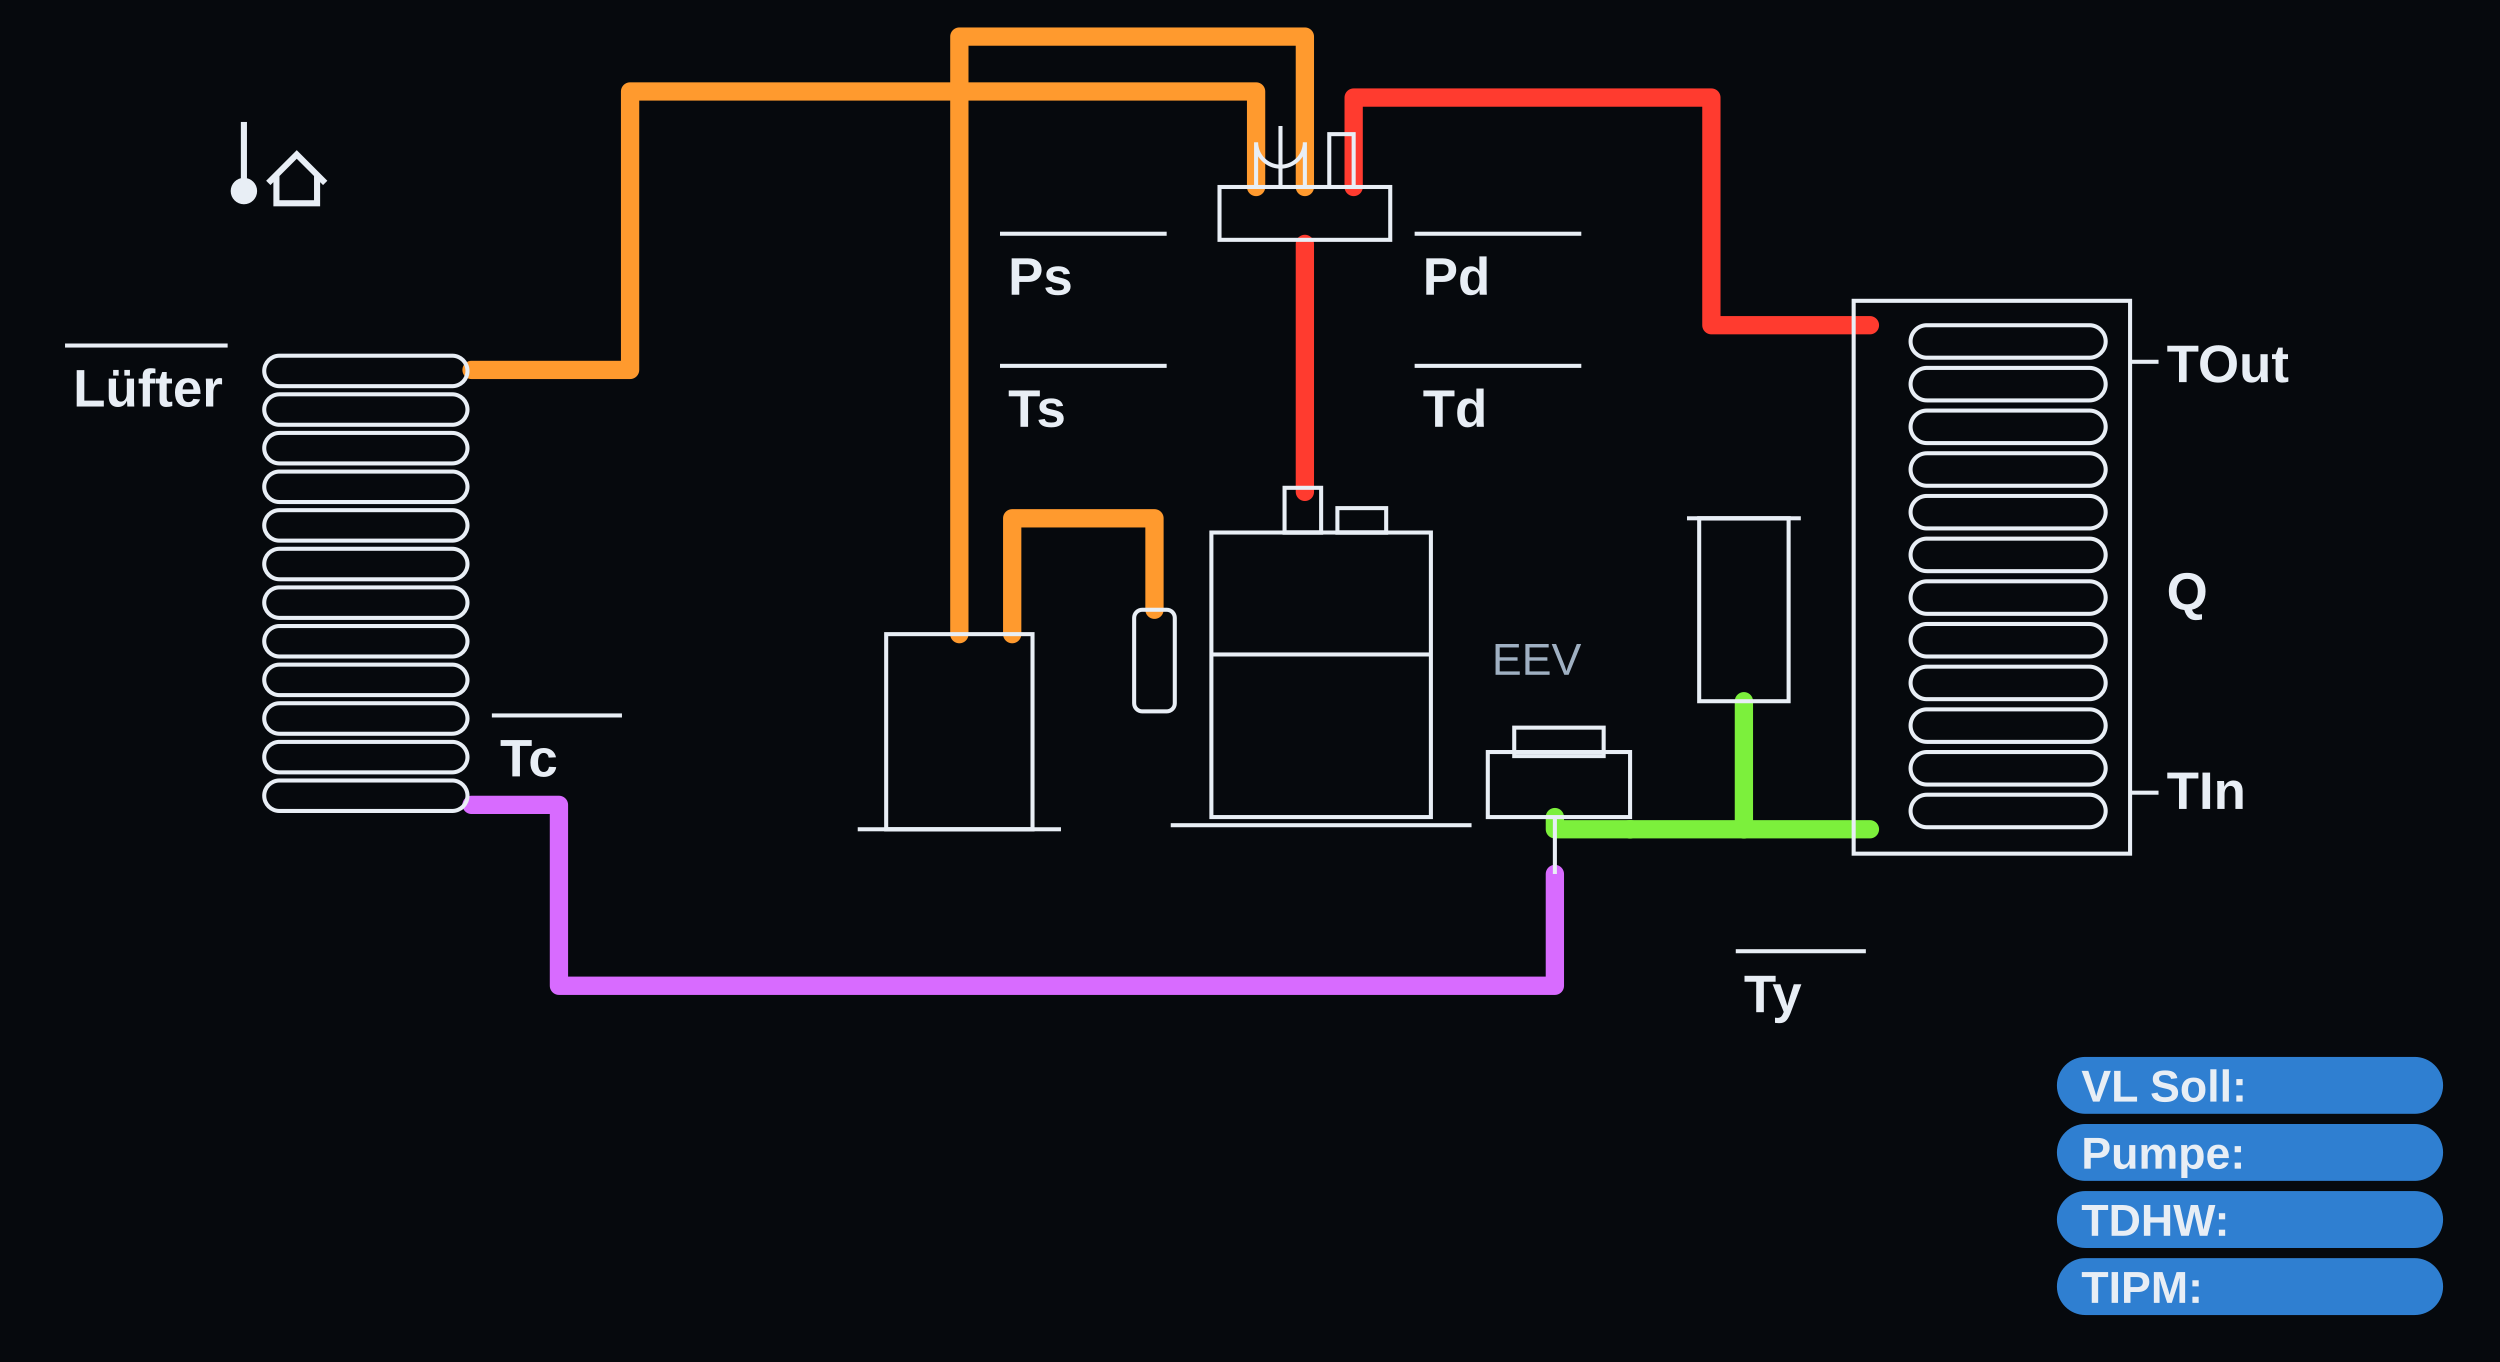
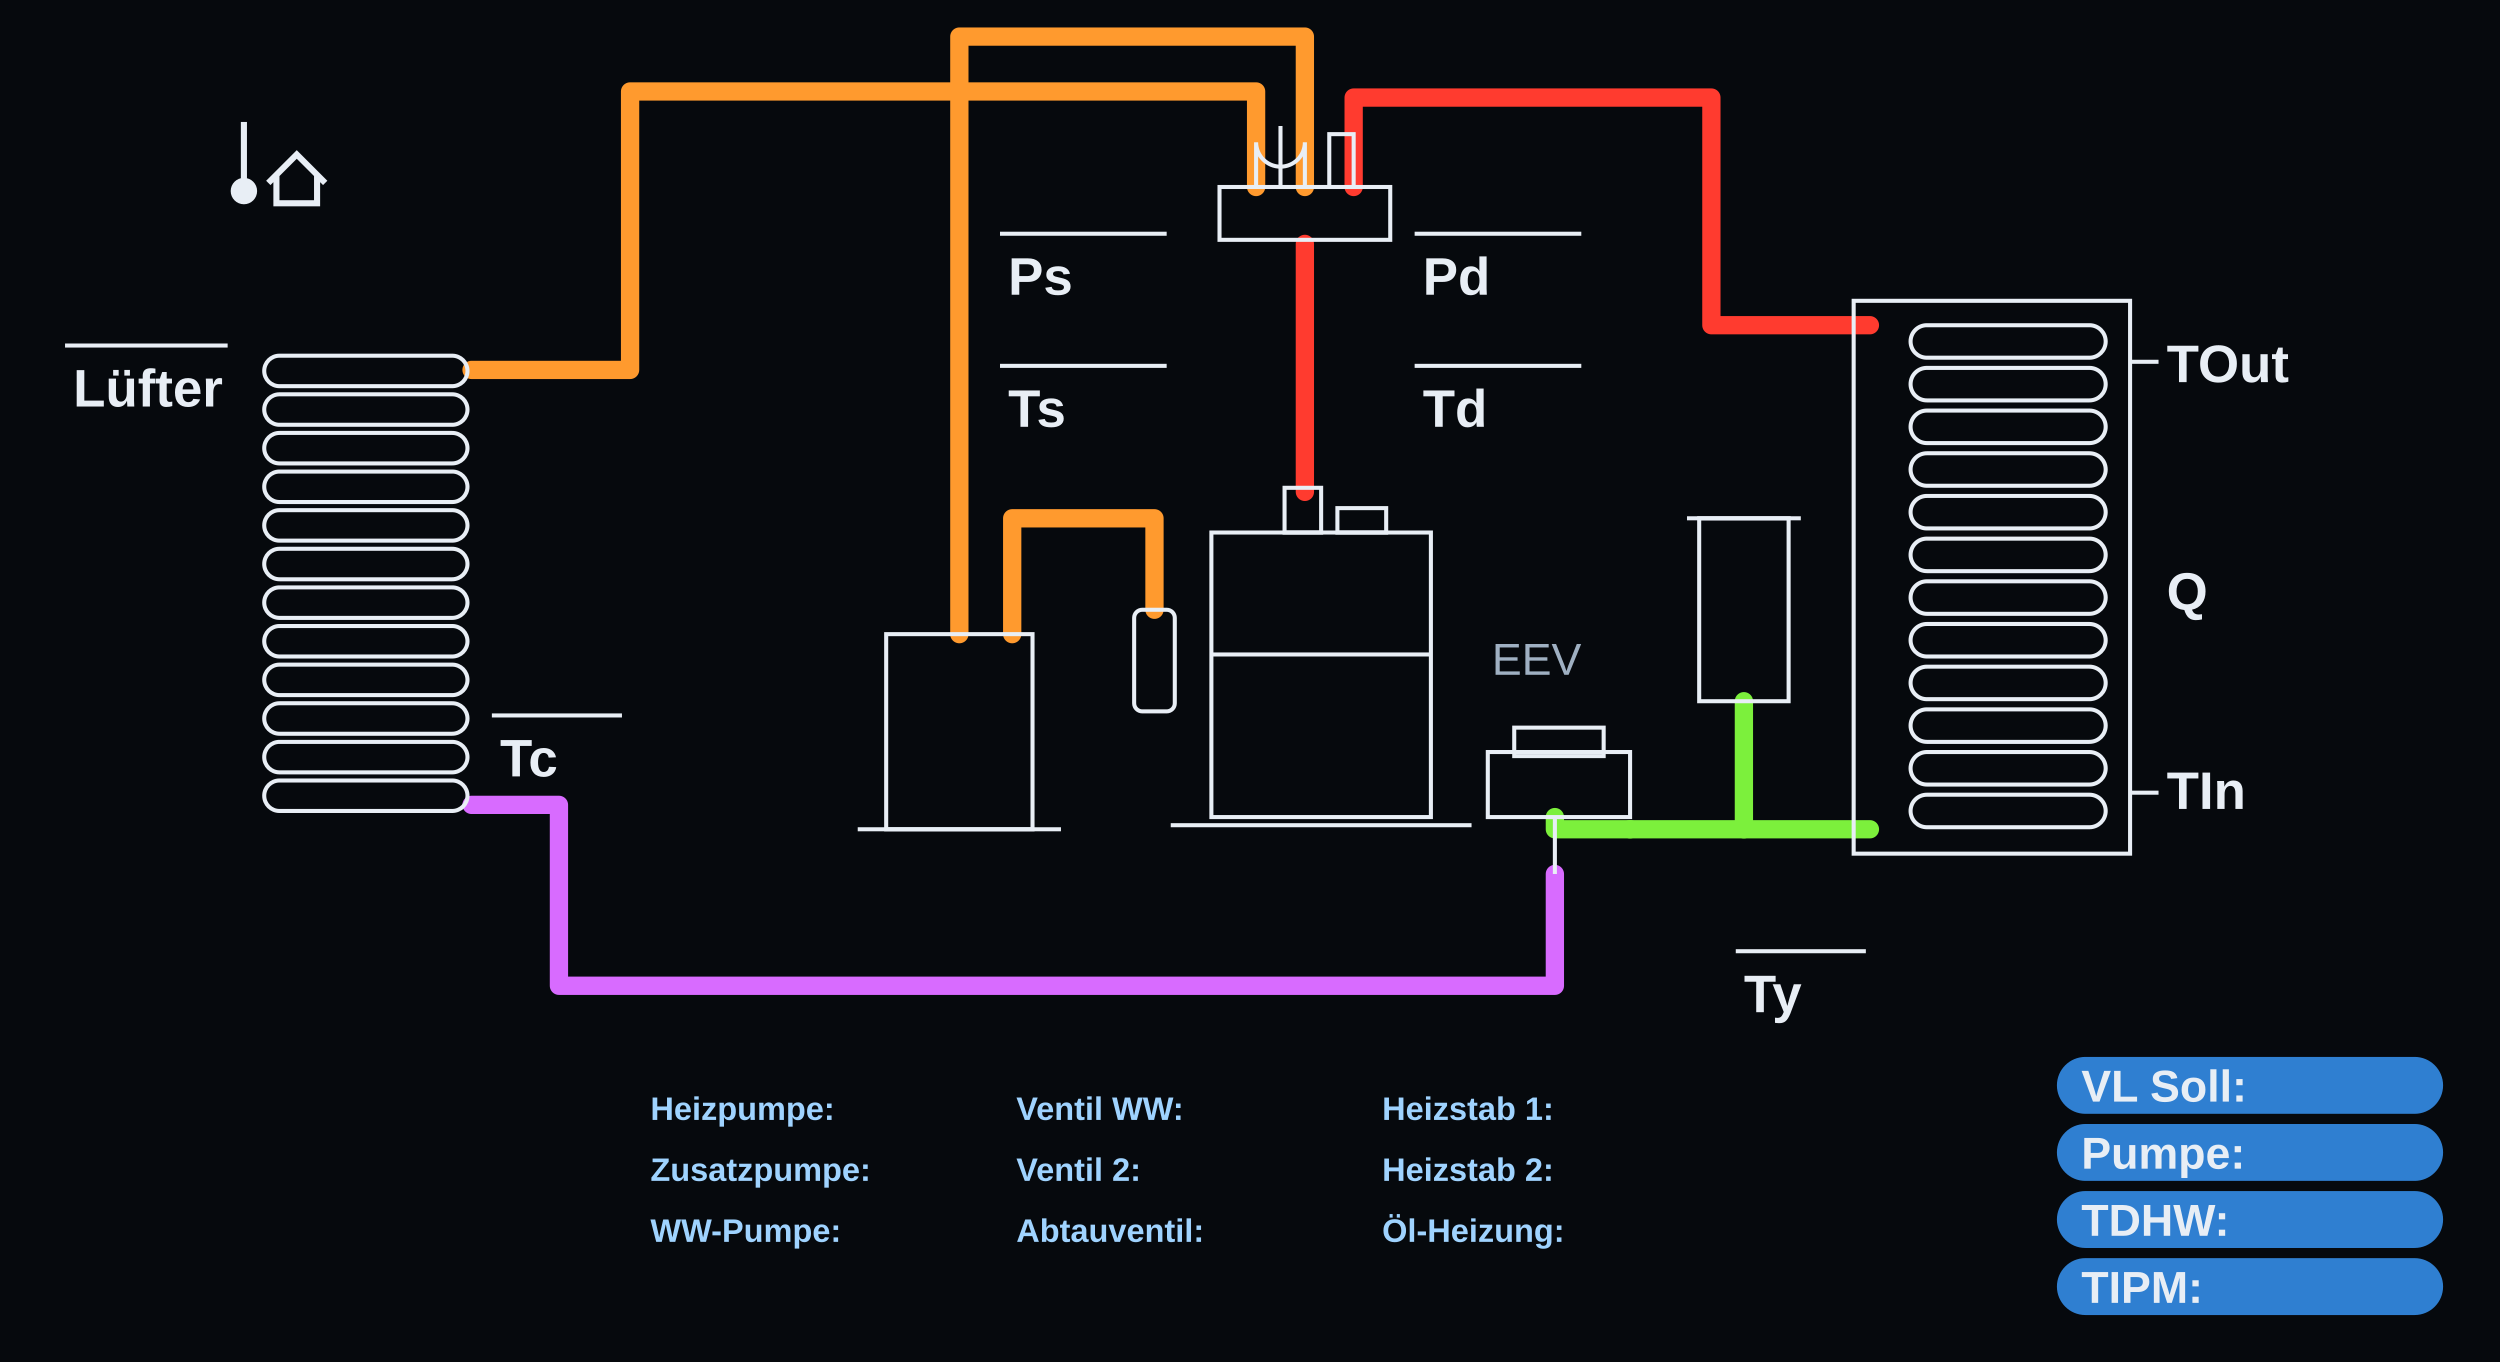
<svg xmlns="http://www.w3.org/2000/svg" viewBox="230 170 1230 670" width="1230" height="670">
  <defs>
    <style>.l{fill:#e8eef5;font:600 26px Arial,Helvetica,sans-serif}.s{fill:#9fb0c2;font:500 22px Arial,Helvetica,sans-serif}.u{stroke:#e8eef5;stroke-width:2}</style>
  </defs>
  <rect width="1600" height="900" fill="#06090d" />
  <path d="M462 352 H540 V215 H848 V262" fill="none" stroke="#ff9a2e" stroke-width="9" stroke-linejoin="round" stroke-linecap="round" />
  <path d="M872 262 V188 H702 V482" fill="none" stroke="#ff9a2e" stroke-width="9" stroke-linejoin="round" stroke-linecap="round" />
  <path d="M728 482 V425 H798 V470" fill="none" stroke="#ff9a2e" stroke-width="9" stroke-linejoin="round" stroke-linecap="round" />
  <path d="M872 412 V290" fill="none" stroke="#ff3b2f" stroke-width="9" stroke-linejoin="round" stroke-linecap="round" />
  <path d="M896 262 V218 H1072 V330 H1150" fill="none" stroke="#ff3b2f" stroke-width="9" stroke-linejoin="round" stroke-linecap="round" />
  <path d="M1150 578 H1032" fill="none" stroke="#7cf03c" stroke-width="9" stroke-linejoin="round" stroke-linecap="round" />
  <path d="M1088 578 V515" fill="none" stroke="#7cf03c" stroke-width="9" stroke-linejoin="round" stroke-linecap="round" />
  <path d="M1032 578 H995 V572" fill="none" stroke="#7cf03c" stroke-width="9" stroke-linejoin="round" stroke-linecap="round" />
  <path d="M995 600 V655 H505 V566 H462" fill="none" stroke="#d86bff" stroke-width="9" stroke-linejoin="round" stroke-linecap="round" />
  <rect x="360" y="345" width="100" height="15" rx="7.5" fill="none" class="u" />
  <rect x="360" y="364" width="100" height="15" rx="7.5" fill="none" class="u" />
  <rect x="360" y="383" width="100" height="15" rx="7.5" fill="none" class="u" />
  <rect x="360" y="402" width="100" height="15" rx="7.5" fill="none" class="u" />
  <rect x="360" y="421" width="100" height="15" rx="7.5" fill="none" class="u" />
  <rect x="360" y="440" width="100" height="15" rx="7.5" fill="none" class="u" />
  <rect x="360" y="459" width="100" height="15" rx="7.5" fill="none" class="u" />
  <rect x="360" y="478" width="100" height="15" rx="7.5" fill="none" class="u" />
  <rect x="360" y="497" width="100" height="15" rx="7.5" fill="none" class="u" />
  <rect x="360" y="516" width="100" height="15" rx="7.5" fill="none" class="u" />
  <rect x="360" y="535" width="100" height="15" rx="7.5" fill="none" class="u" />
  <rect x="360" y="554" width="100" height="15" rx="7.5" fill="none" class="u" />
  <rect x="830" y="262" width="84" height="26" fill="none" class="u" />
  <path d="M848 262 v-22 a12 12 0 0 0 24 0 v22 M860 262 v-30" fill="none" class="u" />
  <path d="M884 262 v-26 h12 v26" fill="none" class="u" />
  <rect x="666" y="482" width="72" height="96" fill="none" class="u" />
  <path d="M652 578 H752" class="u" />
  <rect x="788" y="470" width="20" height="50" rx="4" fill="none" class="u" />
  <rect x="826" y="432" width="108" height="140" fill="none" class="u" />
  <path d="M806 576 H954" class="u" />
  <rect x="862" y="410" width="18" height="22" fill="none" class="u" />
  <rect x="888" y="420" width="24" height="12" fill="none" class="u" />
  <path d="M826 492 H934" class="u" />
  <rect x="962" y="540" width="70" height="32" fill="none" class="u" />
  <rect x="975" y="528" width="44" height="14" fill="none" class="u" />
  <path d="M995 572 v28" class="u" />
  <rect x="1066" y="425" width="44" height="90" fill="none" class="u" />
  <path d="M1060 425 H1116" class="u" />
  <rect x="1142" y="318" width="136" height="272" fill="none" class="u" />
  <rect x="1170" y="330" width="96" height="16" rx="8" fill="none" class="u" />
  <rect x="1170" y="351" width="96" height="16" rx="8" fill="none" class="u" />
  <rect x="1170" y="372" width="96" height="16" rx="8" fill="none" class="u" />
  <rect x="1170" y="393" width="96" height="16" rx="8" fill="none" class="u" />
  <rect x="1170" y="414" width="96" height="16" rx="8" fill="none" class="u" />
  <rect x="1170" y="435" width="96" height="16" rx="8" fill="none" class="u" />
  <rect x="1170" y="456" width="96" height="16" rx="8" fill="none" class="u" />
  <rect x="1170" y="477" width="96" height="16" rx="8" fill="none" class="u" />
  <rect x="1170" y="498" width="96" height="16" rx="8" fill="none" class="u" />
  <rect x="1170" y="519" width="96" height="16" rx="8" fill="none" class="u" />
  <rect x="1170" y="540" width="96" height="16" rx="8" fill="none" class="u" />
  <rect x="1170" y="561" width="96" height="16" rx="8" fill="none" class="u" />
  <path d="M1278 348 H1292 M1278 560 H1292" class="u" />
  <path d="M722 285 H804" class="u" />
  <text x="726" y="315" class="l">Ps</text>
  <path d="M722 350 H804" class="u" />
  <text x="726" y="380" class="l">Ts</text>
  <path d="M926 285 H1008" class="u" />
  <text x="930" y="315" class="l">Pd</text>
  <path d="M926 350 H1008" class="u" />
  <text x="930" y="380" class="l">Td</text>
  <path d="M472 522 H536" class="u" />
  <text x="476" y="552" class="l">Tc</text>
  <path d="M1084 638 H1148" class="u" />
  <text x="1088" y="668" class="l">Ty</text>
  <path d="M262 340 H342" class="u" />
  <text x="266" y="370" class="l">Lüfter</text>
  <text x="1296" y="358" class="l">TOut</text>
  <text x="1296" y="470" class="l">Q</text>
  <text x="1296" y="568" class="l">TIn</text>
  <text x="900" y="476" class="l" />
  <text x="896" y="512" class="l" />
  <text x="964" y="502" class="s">EEV</text>
  <g transform="translate(344 230)" fill="none" stroke="#e8eef5" stroke-width="3">
    <path d="M6 0 v28" />
    <circle cx="6" cy="34" r="5" fill="#e8eef5" />
    <path d="M18 30 L32 16 L46 30 M22 26 V40 H42 V26" />
  </g>
  <rect x="1242" y="690" width="190" height="28" rx="14" fill="#2f7fd1" />
  <text x="1254" y="712" class="l" style="font-size:22px">VL Soll:</text>
  <rect x="1242" y="723" width="190" height="28" rx="14" fill="#2f7fd1" />
  <text x="1254" y="745" class="l" style="font-size:22px">Pumpe:</text>
  <rect x="1242" y="756" width="190" height="28" rx="14" fill="#2f7fd1" />
  <text x="1254" y="778" class="l" style="font-size:22px">TDHW:</text>
  <rect x="1242" y="789" width="190" height="28" rx="14" fill="#2f7fd1" />
  <text x="1254" y="811" class="l" style="font-size:22px">TIPM:</text>
+   <g fill="#9fd3ff" style="font:600 16px Arial,Helvetica,sans-serif">
+     <text x="550" y="721">Heizpumpe:</text>
+     <text x="550" y="751">Zusatzpumpe:</text>
+     <text x="550" y="781">WW-Pumpe:</text>
+     <text x="730" y="721">Ventil WW:</text>
+     <text x="730" y="751">Ventil 2:</text>
+     <text x="730" y="781">Abtauventil:</text>
+     <text x="910" y="721">Heizstab 1:</text>
+     <text x="910" y="751">Heizstab 2:</text>
+     <text x="910" y="781">Öl-Heizung:</text>
+   </g>
</svg>
